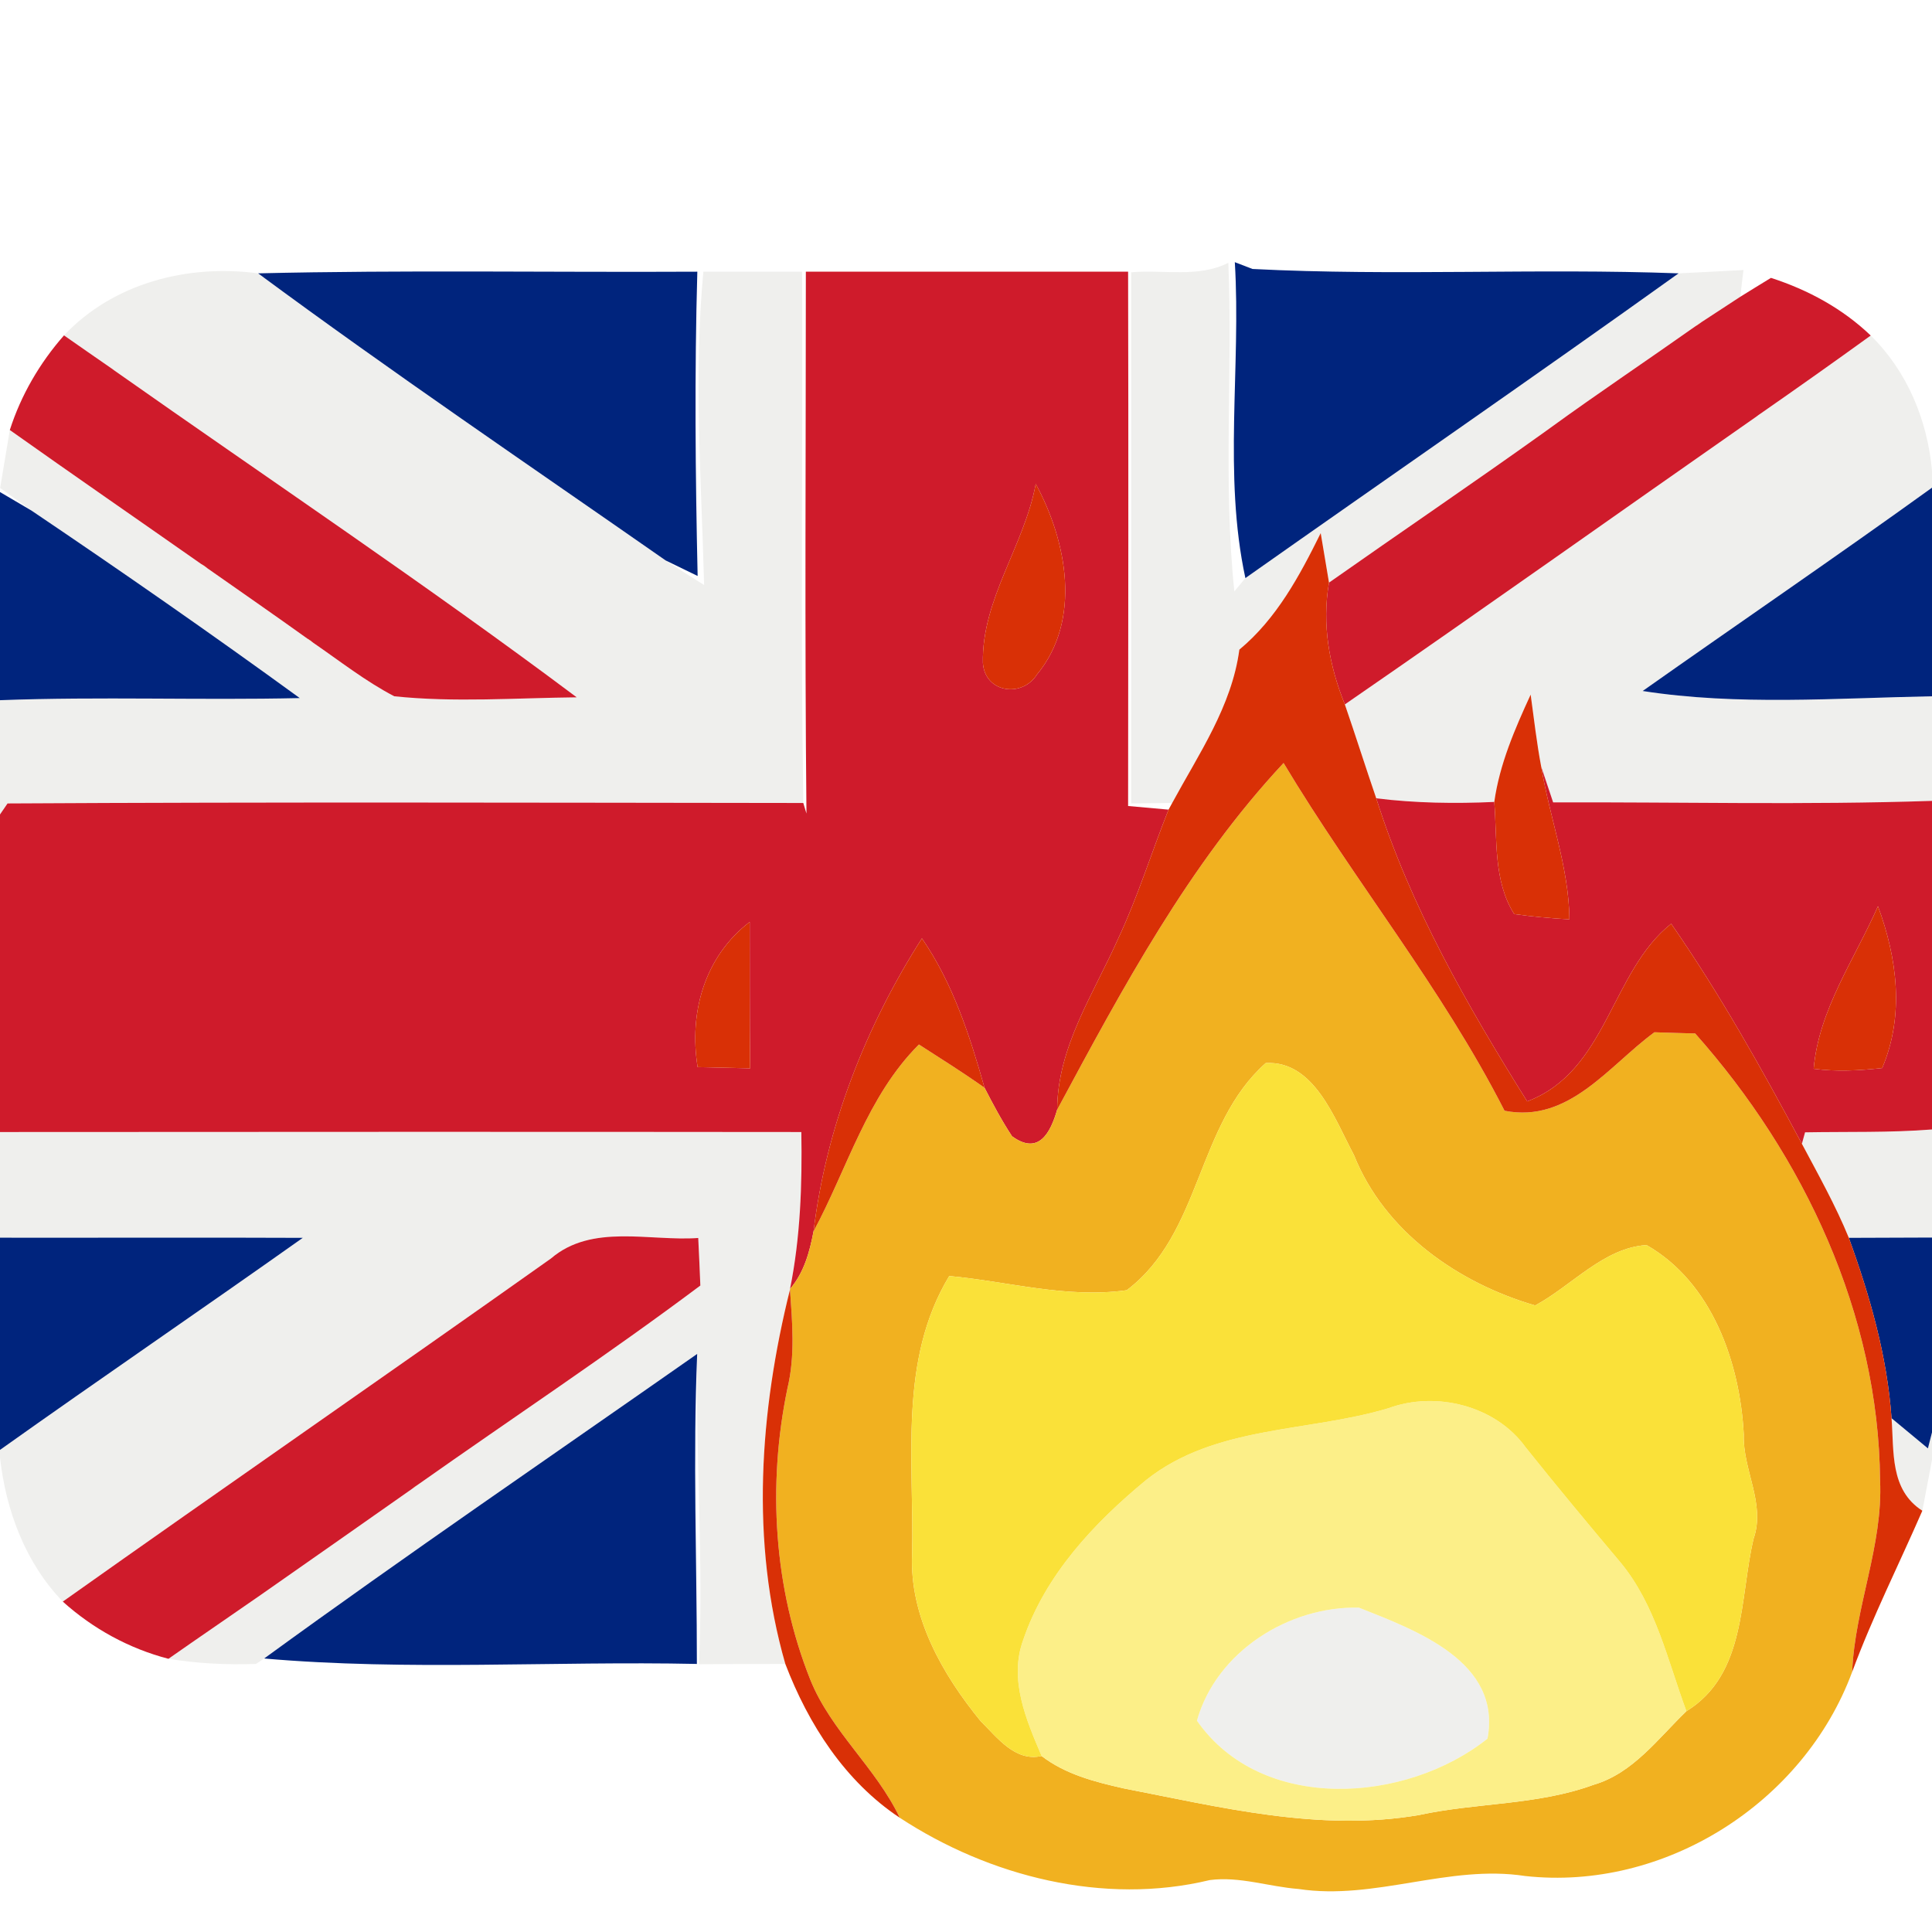
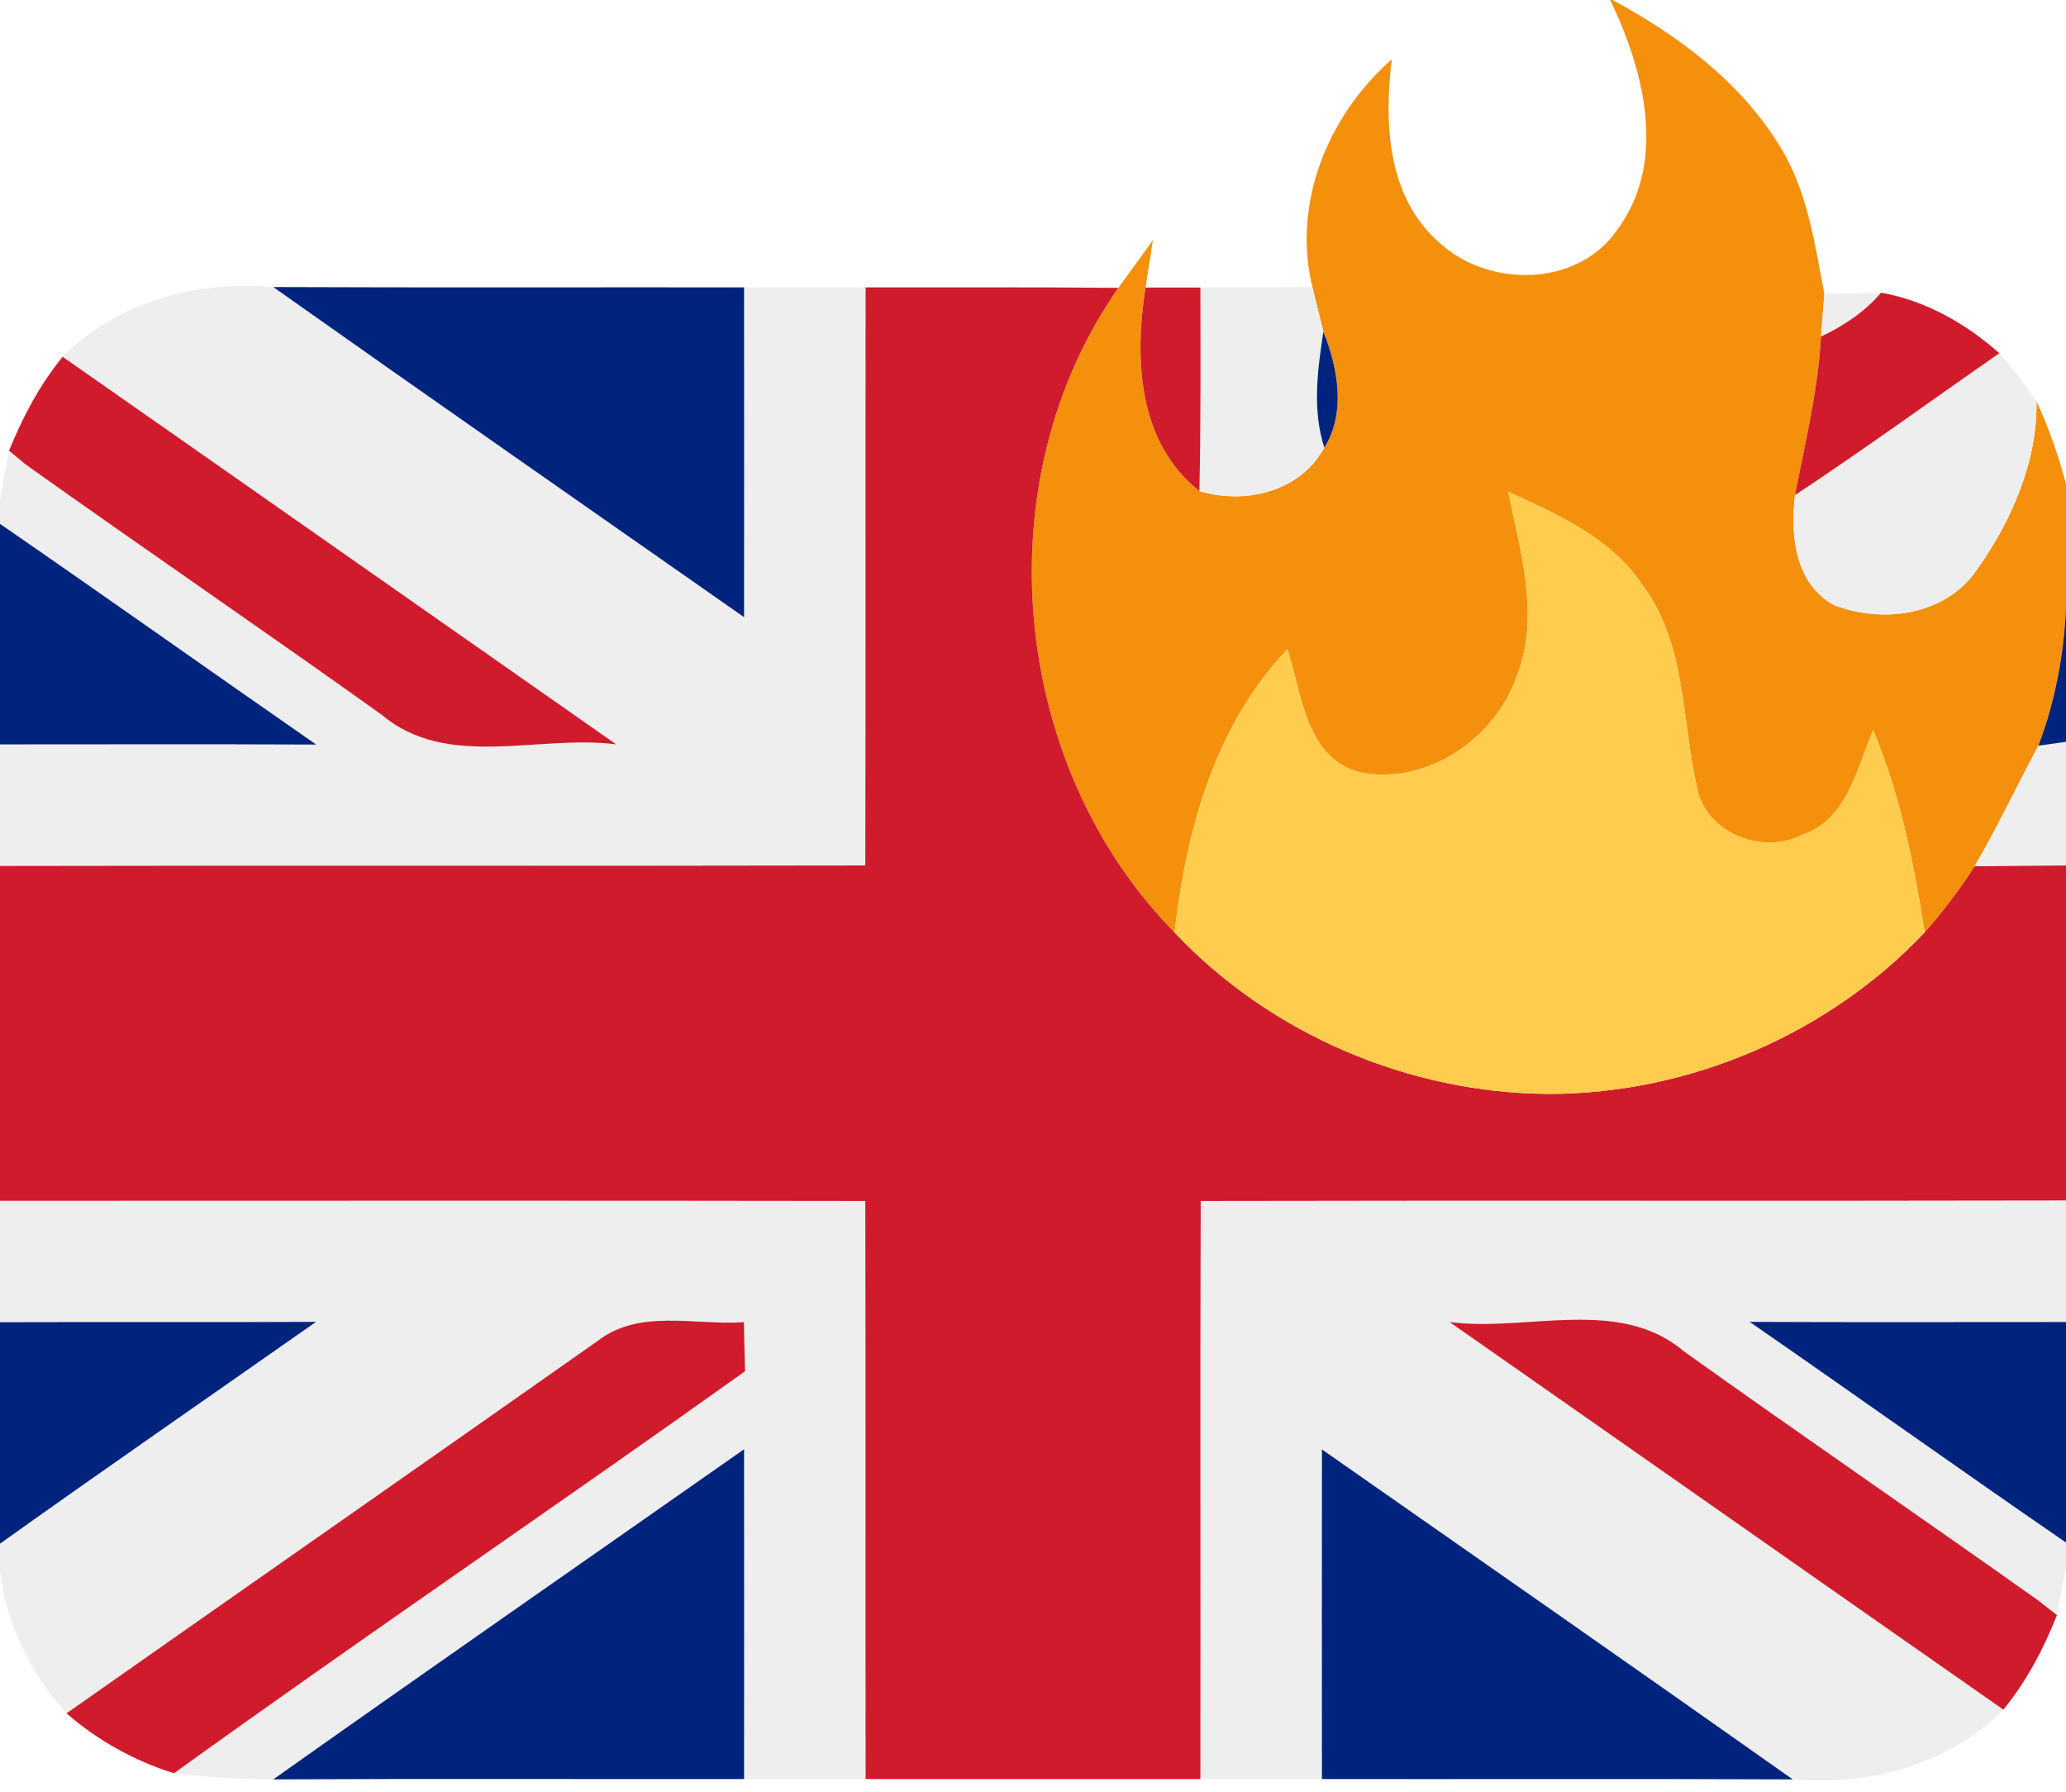
- <svg xmlns="http://www.w3.org/2000/svg" height="128pt" viewBox="0 0 128 128" width="128pt">
-   <g fill="#efefed">
-     <path d="m4.24 22.22c3.28-3.48 8.21-4.73 12.86-4.11 8.85 6.54 17.97 12.72 27 19.02.84.56 1.7 1.09 2.55 1.63-.18-6.93-.7-13.84-.05-20.76h6.54c.05 11.74-.11 23.47.08 35.2-17.57-.02-35.15-.07-52.72.03l-.5.73v-7.57c6.62-.25 13.24.01 19.86-.14-5.84-4.25-11.78-8.38-17.77-12.42-.52-.38-1.56-1.13-2.08-1.5l.64-3.84c4.2 2.98 8.45 5.91 12.67 8.87l.2.14.22.15c2.21 1.55 4.42 3.08 6.61 4.65l.19.14.22.15c1.76 1.21 3.46 2.55 5.36 3.54 4.01.42 8.06.11 12.09.07-10-7.49-20.39-14.44-30.6-21.63-.06-.04-.16-.12-.22-.16-.79-.54-2.36-1.64-3.15-2.19z" />
-     <path d="m74.94 18.04c2.12-.19 4.47.38 6.44-.63.3 7.25-.36 14.54.4 21.77.18-.22.55-.66.73-.88 9.56-6.74 19.19-13.38 28.7-20.19 1.08-.05 3.22-.16 4.3-.22-.06.44-.16 1.32-.21 1.77-.64.42-1.93 1.26-2.57 1.68l-.23.15-.21.15c-3.17 2.24-6.4 4.4-9.54 6.68-.13.09-.38.27-.5.36-4.7 3.36-9.48 6.6-14.2 9.92-.14-.82-.41-2.46-.55-3.28-1.4 2.83-2.92 5.67-5.39 7.72-.5 3.75-2.69 6.91-4.45 10.16-.68.01-2.04.02-2.72.03 0-11.73.01-23.46 0-35.19z" />
-     <path d="m116.63 27.41c2.46-1.71 4.89-3.43 7.31-5.18 2.42 2.37 3.75 5.6 4.06 8.94v1.14c-6.34 4.57-12.79 8.97-19.17 13.47 6.29.98 12.8.47 19.17.35v6.93c-8.36.28-16.74.07-25.1.1-.2-.59-.59-1.77-.79-2.36-.3-1.58-.48-3.18-.7-4.78-1.05 2.28-2.06 4.61-2.41 7.11-2.61.12-5.23.08-7.82-.24-.71-2.07-1.37-4.16-2.08-6.22 9.14-6.3 18.18-12.73 27.28-19.08.06-.05.19-.14.25-.18z" />
-     <path d="m0 75c17.7-.01 35.4-.02 53.09 0 .06 3.48-.06 6.98-.75 10.4v.03c-2.01 8.08-2.64 16.71-.31 24.81-1.91 0-3.81.01-5.72.02.3-6.84-.22-13.7-.12-20.56-9.58 6.71-19.24 13.3-28.69 20.18l-.54.36c-1.94.07-3.89-.03-5.8-.34 2.04-1.43 4.1-2.83 6.14-4.25l.4-.28c3.2-2.24 6.4-4.48 9.6-6.73l.22-.15.2-.15c6.22-4.39 12.58-8.6 18.68-13.17-.03-.79-.1-2.37-.14-3.15-3.24.23-7.04-.97-9.76 1.36-10.75 7.62-21.59 15.11-32.34 22.73-2.48-2.57-3.77-6.04-4.16-9.55v-.5c6.65-4.73 13.4-9.33 20.06-14.05-6.69-.03-13.37 0-20.06-.01z" />
-     <path d="m119.59 75.02c2.81-.05 5.61.03 8.41-.19v7.16c-1.84.01-3.68.01-5.51.02-.88-2.15-2.02-4.18-3.11-6.23z" />
-     <path d="m125.32 93.96c.6.5 1.81 1.5 2.41 2l.27-1.06v1.83c-.16.84-.48 2.52-.64 3.36-2.16-1.39-1.87-3.92-2.04-6.13z" />
-     <path d="m79.3 114c1.29-4.6 6.12-7.6 10.73-7.49 3.78 1.5 9.48 3.57 8.52 8.68-5.4 4.3-14.96 4.96-19.25-1.19z" />
+ <svg xmlns="http://www.w3.org/2000/svg" width="128pt" height="111pt" viewBox="0 0 128 111" version="1.1">
+   <g id="#f4900cff">
+     <path fill="#f4900c" opacity="1.00" d=" M 99.76 0.00 L 99.91 0.00 C 103.92 2.17 107.75 5.00 110.19 8.93 C 111.97 11.71 112.42 15.04 113.03 18.21 C 112.98 18.87 112.87 20.19 112.82 20.85 C 112.64 24.18 111.84 27.42 111.21 30.67 C 110.92 33.16 111.19 36.12 113.62 37.48 C 116.64 38.64 120.47 38.14 122.44 35.35 C 124.59 32.34 126.24 28.61 126.17 24.86 C 126.94 26.50 127.53 28.22 128.00 29.97 L 128.00 37.63 C 127.87 40.55 127.33 43.45 126.29 46.19 C 124.96 48.67 123.76 51.22 122.34 53.66 C 121.42 55.10 120.38 56.47 119.25 57.75 C 118.57 53.49 117.74 49.22 116.05 45.22 C 115.03 47.62 114.44 50.82 111.61 51.73 C 109.20 52.96 105.73 51.61 105.16 48.88 C 104.18 44.65 104.50 39.90 101.77 36.26 C 99.84 33.32 96.52 31.87 93.44 30.46 C 94.20 34.20 95.44 38.19 93.96 41.92 C 92.62 45.77 88.39 48.65 84.29 47.85 C 80.88 46.99 80.67 42.97 79.76 40.21 C 75.25 44.99 73.50 51.39 72.77 57.76 C 62.56 47.40 60.91 29.77 69.29 17.83 C 69.83 17.09 70.90 15.61 71.43 14.88 L 70.97 17.81 C 70.28 22.24 70.49 27.39 74.31 30.42 C 77.13 31.27 80.56 30.47 82.05 27.73 C 83.40 25.55 82.89 22.80 81.99 20.54 C 81.76 19.62 81.53 18.70 81.31 17.78 C 80.04 12.56 82.29 7.14 86.23 3.67 C 85.75 7.56 85.93 12.13 89.08 14.94 C 92.11 17.84 97.71 17.85 100.20 14.23 C 103.33 10.01 101.85 4.34 99.76 0.00 Z" />
  </g>
-   <g fill="#00247d">
-     <path d="m17.1 18.11c9.7-.23 19.4-.06 29.1-.11-.19 6.72-.13 13.44.02 20.16-.53-.26-1.59-.77-2.12-1.03-9.03-6.3-18.15-12.48-27-19.02z" />
-     <path d="m82.51 38.3c-1.48-6.86-.28-13.97-.7-20.93l1.17.45c9.4.48 18.83-.06 28.23.29-9.51 6.81-19.14 13.45-28.7 20.19z" />
-     <path d="m108.83 45.78c6.38-4.5 12.83-8.9 19.17-13.47v13.82c-6.37.12-12.88.63-19.17-.35z" />
-     <path d="m0 32.6c.52.31 1.57.92 2.09 1.23 5.99 4.04 11.93 8.17 17.77 12.42-6.62.15-13.24-.11-19.86.14z" />
-     <path d="m0 82c6.69.01 13.37-.02 20.06.01-6.66 4.72-13.41 9.32-20.06 14.05z" />
-     <path d="m122.49 82.01c1.83-.01 3.67-.01 5.51-.02v12.91l-.27 1.06c-.6-.5-1.81-1.5-2.41-2-.29-4.11-1.43-8.09-2.83-11.95z" />
-     <path d="m17.5 109.88c9.45-6.88 19.11-13.47 28.69-20.18-.29 6.85-.02 13.69-.02 20.54-9.55-.2-19.15.47-28.67-.36z" />
+   <g id="#eeeeeeff">
+     <path fill="#eeeeee" opacity="1.00" d=" M 3.88 22.10 C 7.30 18.67 12.19 17.37 16.93 17.78 C 26.63 24.64 36.37 31.42 46.10 38.23 C 46.11 31.42 46.10 24.61 46.10 17.80 C 48.61 17.80 51.12 17.80 53.63 17.80 C 53.61 29.74 53.64 41.68 53.61 53.61 C 35.74 53.65 17.87 53.60 0.00 53.64 L 0.00 46.11 C 6.53 46.11 13.06 46.09 19.59 46.12 C 13.05 41.58 6.56 36.97 0.00 32.45 L 0.00 30.94 C 0.14 30.21 0.41 28.75 0.54 28.02 L 1.59 28.77 C 8.92 33.99 16.35 39.06 23.67 44.29 C 27.71 47.70 33.40 45.48 38.18 46.11 C 26.74 38.11 15.32 30.09 3.88 22.10 Z" />
+     <path fill="#eeeeee" opacity="1.00" d=" M 74.37 17.81 C 76.68 17.81 79.00 17.80 81.31 17.78 C 81.53 18.70 81.76 19.62 81.99 20.54 C 81.63 22.91 81.29 25.39 82.05 27.73 C 80.56 30.47 77.13 31.27 74.31 30.42 C 74.40 26.22 74.38 22.01 74.37 17.81 Z" />
+     <path fill="#eeeeee" opacity="1.00" d=" M 113.03 18.21 C 113.91 18.19 115.66 18.15 116.54 18.13 C 115.54 19.32 114.21 20.19 112.82 20.85 C 112.87 20.19 112.98 18.87 113.03 18.21 Z" />
+     <path fill="#eeeeee" opacity="1.00" d=" M 123.87 21.88 C 124.69 22.82 125.47 23.81 126.17 24.86 C 126.24 28.61 124.59 32.34 122.44 35.35 C 120.47 38.14 116.64 38.64 113.62 37.48 C 111.19 36.12 110.92 33.16 111.21 30.67 C 115.49 27.84 119.65 24.81 123.87 21.88 Z" />
+     <path fill="#eeeeee" opacity="1.00" d=" M 126.29 46.19 C 126.72 46.13 127.57 46.01 128.00 45.95 L 128.00 53.61 C 126.11 53.63 124.23 53.64 122.34 53.66 C 123.76 51.22 124.96 48.67 126.29 46.19 Z" />
+     <path fill="#eeeeee" opacity="1.00" d=" M 0.00 74.38 C 17.87 74.38 35.74 74.36 53.61 74.39 C 53.64 86.32 53.61 98.26 53.63 110.20 C 51.12 110.20 48.61 110.20 46.10 110.20 C 46.10 103.39 46.11 96.58 46.10 89.77 C 36.37 96.59 26.62 103.36 16.93 110.22 C 14.87 110.23 12.82 110.09 10.78 109.84 C 22.48 101.41 34.42 93.32 46.16 84.94 C 46.14 84.18 46.10 82.66 46.09 81.90 C 43.08 82.11 39.61 81.05 37.03 83.06 C 26.07 90.77 15.08 98.43 4.12 106.13 C 1.92 103.69 0.43 100.67 0.00 97.39 L 0.00 95.62 C 6.49 90.99 13.05 86.46 19.58 81.88 C 13.05 81.91 6.53 81.88 0.00 81.90 L 0.00 74.38 Z" />
+     <path fill="#eeeeee" opacity="1.00" d=" M 74.39 74.39 C 92.26 74.35 110.13 74.40 128.00 74.36 L 128.00 81.89 C 121.47 81.89 114.94 81.91 108.40 81.88 C 114.95 86.41 121.44 91.04 128.00 95.55 L 128.00 97.07 C 127.86 97.79 127.59 99.24 127.45 99.96 L 126.27 99.13 C 118.98 93.96 111.60 88.90 104.32 83.70 C 100.29 80.29 94.59 82.52 89.81 81.89 C 101.26 89.89 112.68 97.91 124.12 105.90 C 120.70 109.33 115.82 110.63 111.07 110.22 C 101.37 103.37 91.63 96.58 81.90 89.78 C 81.89 96.58 81.90 103.39 81.90 110.20 C 79.39 110.20 76.88 110.20 74.37 110.20 C 74.39 98.26 74.35 86.32 74.39 74.39 Z" />
  </g>
-   <path d="m53.39 18h21.35c.03 11.8.01 23.6 0 35.4l2.68.24c-1.13 2.83-2.03 5.76-3.33 8.53-1.63 3.67-4.03 7.18-4.05 11.35-.44 1.52-1.22 3.05-2.99 1.76-.68-1.03-1.26-2.12-1.82-3.21-.98-3.45-2.09-6.91-4.15-9.9-3.73 5.83-6.35 12.53-7.18 19.41-.26 1.37-.63 2.73-1.56 3.82.69-3.42.81-6.92.75-10.4-17.69-.02-35.39-.01-53.09 0v-21.04l.5-.73c17.57-.1 35.15-.05 52.72-.03.05.18.16.53.21.7-.12-11.96-.04-23.93-.04-35.9m15.23 14.06c-.75 4.09-3.59 7.64-3.5 11.87.14 1.98 2.6 2.31 3.58.76 2.98-3.6 1.99-8.83-.08-12.63m-22.4 38.64c1.16.03 2.32.05 3.48.08-.04-3.24-.02-6.47-.03-9.7-2.98 2.28-4.04 6-3.45 9.62z" fill="#cf1b2b" />
-   <path d="m115.3 19.66c.67-.42 1.35-.83 2.03-1.25 2.45.79 4.74 2.03 6.61 3.82-2.42 1.75-4.85 3.47-7.31 5.18-.06.04-.19.13-.25.18-9.1 6.35-18.14 12.78-27.28 19.08-1.04-2.57-1.53-5.31-1.05-8.07 4.72-3.32 9.5-6.56 14.2-9.92.12-.09.37-.27.5-.36 3.14-2.28 6.37-4.44 9.54-6.68l.23-.15.21-.15c.64-.42 1.93-1.26 2.57-1.68z" fill="#cf1b2b" />
-   <path d="m.65 28.49c.74-2.31 1.98-4.44 3.59-6.27.79.55 2.36 1.65 3.15 2.19.06.04.16.12.22.16 10.21 7.19 20.6 14.14 30.6 21.63-4.03.04-8.08.35-12.09-.07-1.9-.99-3.6-2.33-5.36-3.54l-.2-.15-.21-.14c-2.19-1.57-4.4-3.1-6.61-4.65l-.2-.15-.22-.14c-4.22-2.96-8.47-5.89-12.67-8.87z" fill="#cf1b2b" />
-   <path d="m102.11 50.8c.2.59.59 1.77.79 2.36 8.36-.03 16.74.18 25.1-.1v21.77c-2.8.22-5.6.14-8.41.19l-.21.76c-2.67-4.99-5.43-9.93-8.66-14.58-4 3.17-4.24 9.77-9.54 11.77-3.98-6.36-7.73-12.9-10-20.08 2.59.32 5.21.36 7.82.24.2 2.49-.07 5.23 1.32 7.43 1.21.17 2.43.28 3.66.35-.04-3.47-1.31-6.72-1.87-10.11m18.05 20.01c1.51.2 3.03.12 4.54-.05 1.48-3.48 1-7.26-.28-10.72-1.55 3.52-3.92 6.85-4.26 10.77z" fill="#cf1b2b" />
-   <path d="m36.5 83.38c2.72-2.33 6.52-1.13 9.76-1.36.04.78.11 2.36.14 3.15-6.1 4.57-12.46 8.78-18.68 13.17l-.22.15-.2.15c-3.2 2.25-6.4 4.49-9.6 6.73-.1.07-.3.21-.4.28-2.04 1.42-4.1 2.82-6.14 4.25-2.61-.68-5-1.99-7-3.79 10.75-7.62 21.59-15.11 32.34-22.73z" fill="#cf1b2b" />
-   <g fill="#f1b120">
-     <path d="m112.5 21.49.23-.15-.21.15-.23.15z" />
-     <path d="m7.39 24.41c.06.04.16.12.22.16-.06-.04-.16-.12-.22-.16z" />
-     <path d="m116.38 27.59c.06-.05.19-.14.25-.18-.06.04-.19.13-.25.18z" />
-     <path d="m102.25 28.68c.12-.09.37-.27.5-.36-.13.09-.38.27-.5.36z" />
-     <path d="m70.04 73.52c4.34-8.07 8.7-16.22 15-22.97 4.68 7.81 10.49 14.9 14.64 23.04 4.27.84 6.89-2.97 9.93-5.2.9.03 1.8.06 2.7.08 7.22 8.13 12.15 18.61 12.25 29.6.2 4.34-1.67 8.39-1.85 12.7-3.21 8.68-12.43 14.54-21.67 13.52-5.06-.78-9.95 1.63-15.01.86-1.96-.15-3.91-.85-5.88-.59-7.01 1.69-14.59-.23-20.54-4.13-1.57-3.31-4.54-5.72-5.92-9.13-2.43-6.09-2.85-12.92-1.52-19.32.52-2.16.32-4.37.17-6.55v-.03c.93-1.09 1.3-2.45 1.56-3.82 2.25-4.18 3.54-8.94 6.98-12.38 1.46.94 2.93 1.86 4.35 2.87.56 1.09 1.14 2.18 1.82 3.21 1.77 1.29 2.55-.24 2.99-1.76m4.61 11.96c-4 .56-7.84-.58-11.76-.94-3.38 5.59-2.32 12.22-2.46 18.42-.18 4.15 2 7.96 4.54 11.07 1.09 1.07 2.28 2.71 4.04 2.31 1.57 1.21 3.51 1.71 5.41 2.14 6.44 1.25 13.01 2.9 19.6 1.77 3.83-.83 7.83-.64 11.55-2 2.62-.76 4.28-3.07 6.16-4.88 3.98-2.45 3.51-7.47 4.45-11.43.81-2.32-.73-4.56-.65-6.9-.25-4.76-2.1-10.07-6.44-12.55-2.83.17-4.95 2.69-7.38 4-5.12-1.49-9.98-4.89-12.01-9.97-1.28-2.39-2.63-6.26-5.84-6.09-4.61 4.09-4.23 11.28-9.21 15.05z" />
-     <path d="m27.5 98.49.22-.15-.2.15-.22.15z" />
-     <path d="m17.3 105.65.4-.28c-.1.07-.3.21-.4.28z" />
+   <g id="#00247dff">
+     <path fill="#00247d" opacity="1.00" d=" M 16.93 17.78 C 26.66 17.82 36.38 17.79 46.10 17.80 C 46.10 24.61 46.11 31.42 46.10 38.23 C 36.37 31.42 26.63 24.64 16.93 17.78 Z" />
+     <path fill="#00247d" opacity="1.00" d=" M 81.99 20.54 C 82.89 22.80 83.40 25.55 82.05 27.73 C 81.29 25.39 81.63 22.91 81.99 20.54 Z" />
+     <path fill="#00247d" opacity="1.00" d=" M 0.00 32.45 C 6.56 36.97 13.05 41.58 19.59 46.12 C 13.06 46.09 6.53 46.11 0.00 46.11 L 0.00 32.45 Z" />
+     <path fill="#00247d" opacity="1.00" d=" M 126.29 46.19 C 127.33 43.45 127.87 40.55 128.00 37.63 L 128.00 45.95 C 127.57 46.01 126.72 46.13 126.29 46.19 Z" />
+     <path fill="#00247d" opacity="1.00" d=" M 0.00 81.90 C 6.53 81.88 13.05 81.91 19.58 81.88 C 13.05 86.46 6.49 90.99 0.00 95.62 L 0.00 81.90 Z" />
+     <path fill="#00247d" opacity="1.00" d=" M 108.40 81.88 C 114.94 81.91 121.47 81.89 128.00 81.89 L 128.00 95.55 C 121.44 91.04 114.95 86.41 108.40 81.88 Z" />
+     <path fill="#00247d" opacity="1.00" d=" M 16.93 110.22 C 26.62 103.36 36.37 96.59 46.10 89.77 C 46.11 96.58 46.10 103.39 46.10 110.20 C 36.38 110.21 26.65 110.17 16.93 110.22 Z" />
+     <path fill="#00247d" opacity="1.00" d=" M 81.90 89.78 C 91.63 96.58 101.37 103.37 111.07 110.22 C 101.35 110.18 91.62 110.21 81.90 110.20 C 81.90 103.39 81.89 96.58 81.90 89.78 Z" />
  </g>
-   <path d="m68.62 32.06c2.07 3.8 3.06 9.03.08 12.63-.98 1.55-3.44 1.22-3.58-.76-.09-4.23 2.75-7.78 3.5-11.87z" fill="#d93006" />
-   <path d="m82.11 43.04c2.47-2.05 3.99-4.89 5.39-7.72.14.82.41 2.46.55 3.28-.48 2.76.01 5.5 1.05 8.07.71 2.06 1.37 4.15 2.08 6.22 2.27 7.18 6.02 13.72 10 20.08 5.3-2 5.54-8.6 9.54-11.77 3.23 4.65 5.99 9.59 8.66 14.58 1.09 2.05 2.23 4.08 3.11 6.23 1.4 3.86 2.54 7.84 2.83 11.95.17 2.21-.12 4.74 2.04 6.13-1.55 3.56-3.3 7.03-4.65 10.68.18-4.31 2.05-8.36 1.85-12.7-.1-10.99-5.03-21.47-12.25-29.6-.9-.02-1.8-.05-2.7-.08-3.04 2.23-5.66 6.04-9.93 5.2-4.15-8.14-9.96-15.23-14.64-23.04-6.3 6.75-10.66 14.9-15 22.97.02-4.17 2.42-7.68 4.05-11.35 1.3-2.77 2.2-5.7 3.33-8.53.06-.11.18-.33.24-.44 1.76-3.25 3.95-6.41 4.45-10.16z" fill="#d93006" />
-   <path d="m99 53.13c.35-2.5 1.36-4.83 2.41-7.11.22 1.6.4 3.2.7 4.78.56 3.39 1.83 6.64 1.87 10.11-1.23-.07-2.45-.18-3.66-.35-1.39-2.2-1.12-4.94-1.32-7.43z" fill="#d93006" />
-   <path d="m120.16 70.81c.34-3.92 2.71-7.25 4.26-10.77 1.28 3.46 1.76 7.24.28 10.72-1.51.17-3.03.25-4.54.05z" fill="#d93006" />
-   <path d="m46.22 70.7c-.59-3.62.47-7.34 3.45-9.62.01 3.23-.01 6.46.03 9.7-1.16-.03-2.32-.05-3.48-.08z" fill="#d93006" />
-   <path d="m53.9 81.58c.83-6.88 3.45-13.58 7.18-19.41 2.06 2.99 3.17 6.45 4.15 9.9-1.42-1.01-2.89-1.93-4.35-2.87-3.44 3.44-4.73 8.2-6.98 12.38z" fill="#d93006" />
-   <path d="m52.34 85.43c.15 2.18.35 4.39-.17 6.55-1.33 6.4-.91 13.23 1.52 19.32 1.38 3.41 4.35 5.82 5.92 9.13-3.63-2.41-6.05-6.19-7.58-10.19-2.33-8.1-1.7-16.73.31-24.81z" fill="#d93006" />
-   <path d="m13.32 37.36.22.14.2.15-.22-.15z" fill="#fcef88" />
-   <path d="m20.35 42.3.21.14.2.15-.22-.15z" fill="#fcef88" />
-   <path d="m91.98 93.3c3.15-1.16 7.11-.18 9.1 2.59 2.05 2.57 4.15 5.09 6.27 7.61 2.35 2.83 3.13 6.5 4.38 9.87-1.88 1.81-3.54 4.12-6.16 4.88-3.72 1.36-7.72 1.17-11.55 2-6.59 1.13-13.16-.52-19.6-1.77-1.9-.43-3.84-.93-5.41-2.14-1.02-2.39-2.18-5.07-1.22-7.69 1.46-4.31 4.7-7.76 8.15-10.6 4.57-3.63 10.71-3.15 16.04-4.75m-12.68 20.7c4.29 6.15 13.85 5.49 19.25 1.19.96-5.11-4.74-7.18-8.52-8.68-4.61-.11-9.44 2.89-10.73 7.49z" fill="#fcef88" />
-   <path d="m74.65 85.48c4.98-3.77 4.6-10.96 9.21-15.05 3.21-.17 4.56 3.7 5.84 6.09 2.03 5.08 6.89 8.48 12.01 9.97 2.43-1.31 4.55-3.83 7.38-4 4.34 2.48 6.19 7.79 6.44 12.55-.08 2.34 1.46 4.58.65 6.9-.94 3.96-.47 8.98-4.45 11.43-1.25-3.37-2.03-7.04-4.38-9.87-2.12-2.52-4.22-5.04-6.27-7.61-1.99-2.77-5.95-3.75-9.1-2.59-5.33 1.6-11.47 1.12-16.04 4.75-3.45 2.84-6.69 6.29-8.15 10.6-.96 2.62.2 5.3 1.22 7.69-1.76.4-2.95-1.24-4.04-2.31-2.54-3.11-4.72-6.92-4.54-11.07.14-6.2-.92-12.83 2.46-18.42 3.92.36 7.76 1.5 11.76.94z" fill="#fae139" />
+   <g id="#cf1b2bff">
+     <path fill="#cf1b2b" opacity="1.00" d=" M 53.63 17.80 C 58.85 17.81 64.07 17.78 69.29 17.83 C 60.91 29.77 62.56 47.40 72.77 57.76 C 78.73 64.08 87.33 67.73 96.00 67.76 C 104.69 67.74 113.28 64.06 119.25 57.75 C 120.38 56.47 121.42 55.10 122.34 53.66 C 124.23 53.64 126.11 53.63 128.00 53.61 L 128.00 74.36 C 110.13 74.40 92.26 74.35 74.39 74.39 C 74.35 86.32 74.39 98.26 74.37 110.20 C 67.46 110.20 60.54 110.20 53.63 110.20 C 53.61 98.26 53.64 86.32 53.61 74.39 C 35.74 74.36 17.87 74.38 0.00 74.38 L 0.00 53.64 C 17.87 53.60 35.74 53.65 53.61 53.61 C 53.64 41.68 53.61 29.74 53.63 17.80 Z" />
+     <path fill="#cf1b2b" opacity="1.00" d=" M 70.97 17.81 C 71.82 17.81 73.52 17.81 74.37 17.81 C 74.38 22.01 74.40 26.22 74.31 30.42 C 70.49 27.39 70.28 22.24 70.97 17.81 Z" />
+     <path fill="#cf1b2b" opacity="1.00" d=" M 116.54 18.13 C 119.31 18.62 121.78 20.03 123.87 21.88 C 119.65 24.81 115.49 27.84 111.21 30.67 C 111.84 27.42 112.64 24.18 112.82 20.85 C 114.21 20.19 115.54 19.32 116.54 18.13 Z" />
+     <path fill="#cf1b2b" opacity="1.00" d=" M 0.56 27.92 C 1.40 25.84 2.46 23.84 3.88 22.10 C 15.32 30.09 26.74 38.11 38.18 46.11 C 33.40 45.48 27.71 47.70 23.67 44.29 C 16.35 39.06 8.92 33.99 1.59 28.77 C 1.33 28.56 0.82 28.13 0.56 27.92 Z" />
+     <path fill="#cf1b2b" opacity="1.00" d=" M 37.03 83.06 C 39.61 81.05 43.08 82.11 46.09 81.90 C 46.10 82.66 46.14 84.18 46.16 84.94 C 34.42 93.32 22.48 101.41 10.78 109.84 C 8.33 109.08 6.06 107.81 4.12 106.13 C 15.08 98.43 26.07 90.77 37.03 83.06 Z" />
+     <path fill="#cf1b2b" opacity="1.00" d=" M 89.81 81.89 C 94.59 82.52 100.29 80.29 104.32 83.70 C 111.60 88.90 118.98 93.96 126.27 99.13 C 126.57 99.36 127.15 99.81 127.44 100.04 C 126.61 102.14 125.55 104.15 124.12 105.90 C 112.68 97.91 101.26 89.89 89.81 81.89 Z" />
+   </g>
+   <g id="#ffcc4dff">
+     <path fill="#ffcc4d" opacity="1.00" d=" M 93.44 30.46 C 96.52 31.87 99.84 33.32 101.77 36.26 C 104.50 39.90 104.18 44.65 105.16 48.88 C 105.73 51.61 109.20 52.96 111.61 51.73 C 114.44 50.82 115.03 47.62 116.05 45.22 C 117.74 49.22 118.57 53.49 119.25 57.75 C 113.28 64.06 104.69 67.74 96.00 67.76 C 87.33 67.73 78.73 64.08 72.77 57.76 C 73.50 51.39 75.25 44.99 79.76 40.21 C 80.67 42.97 80.88 46.99 84.29 47.85 C 88.39 48.65 92.62 45.77 93.96 41.92 C 95.44 38.19 94.20 34.20 93.44 30.46 Z" />
+   </g>
</svg>
